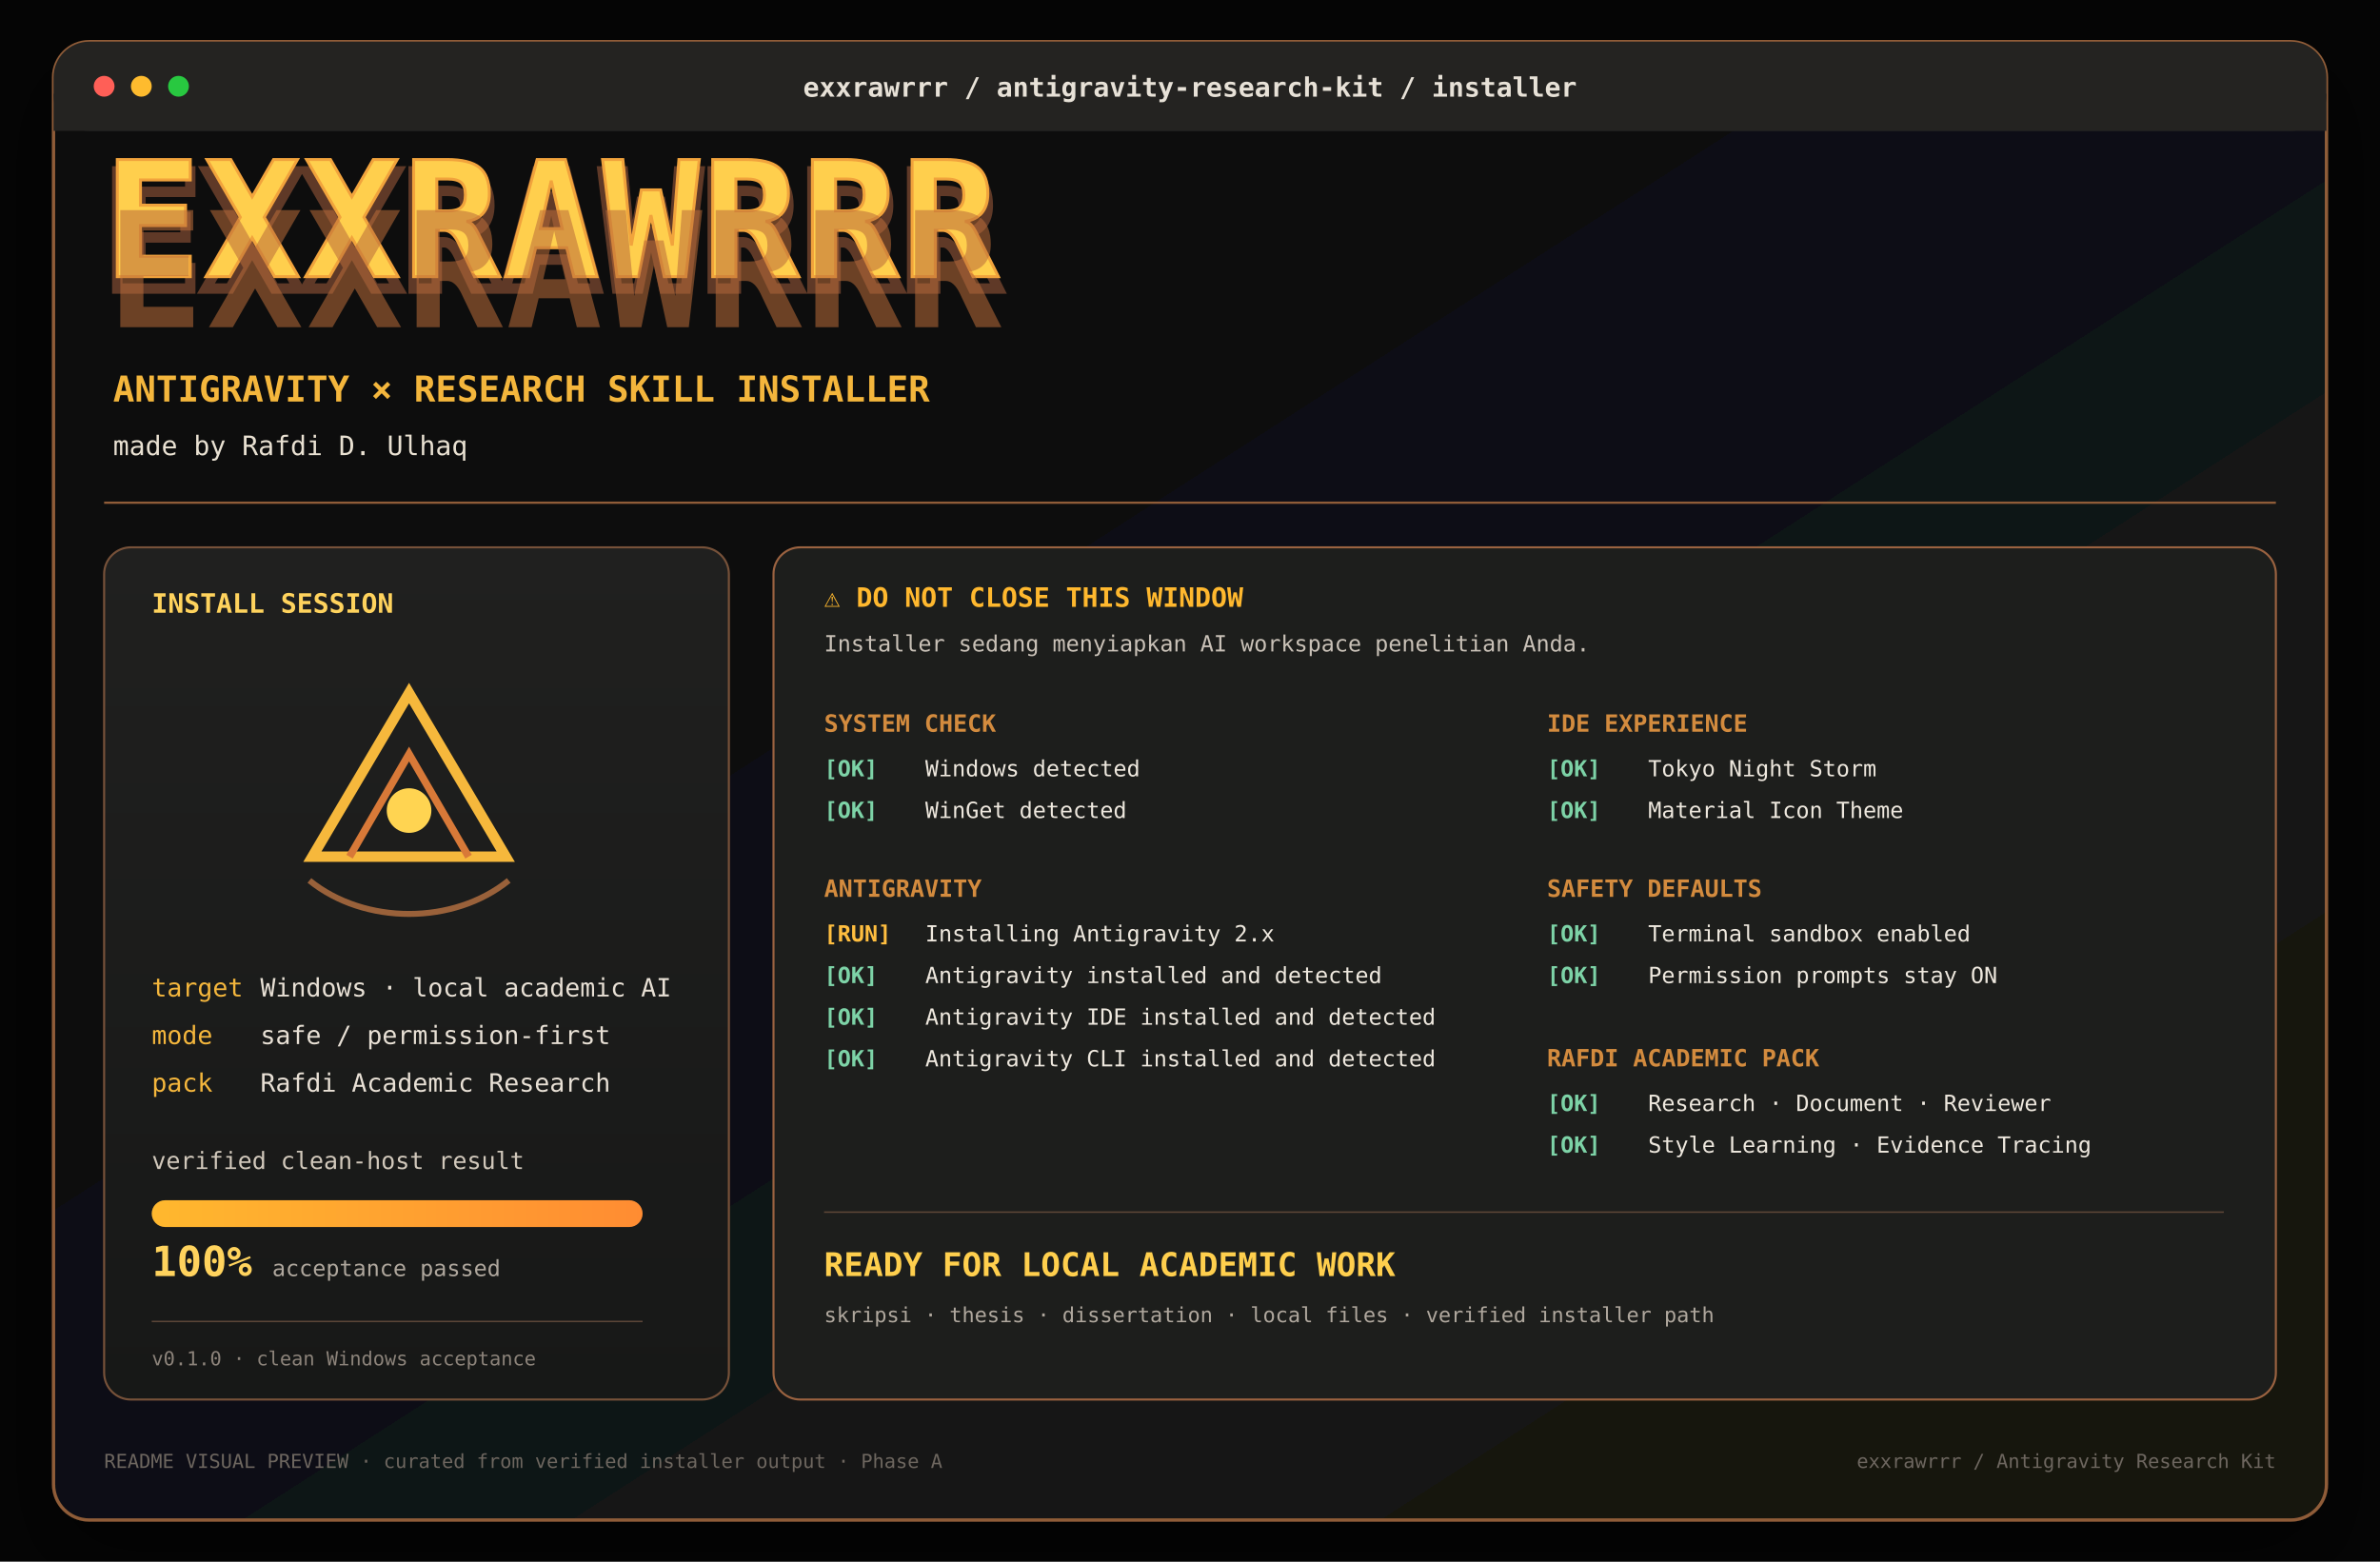
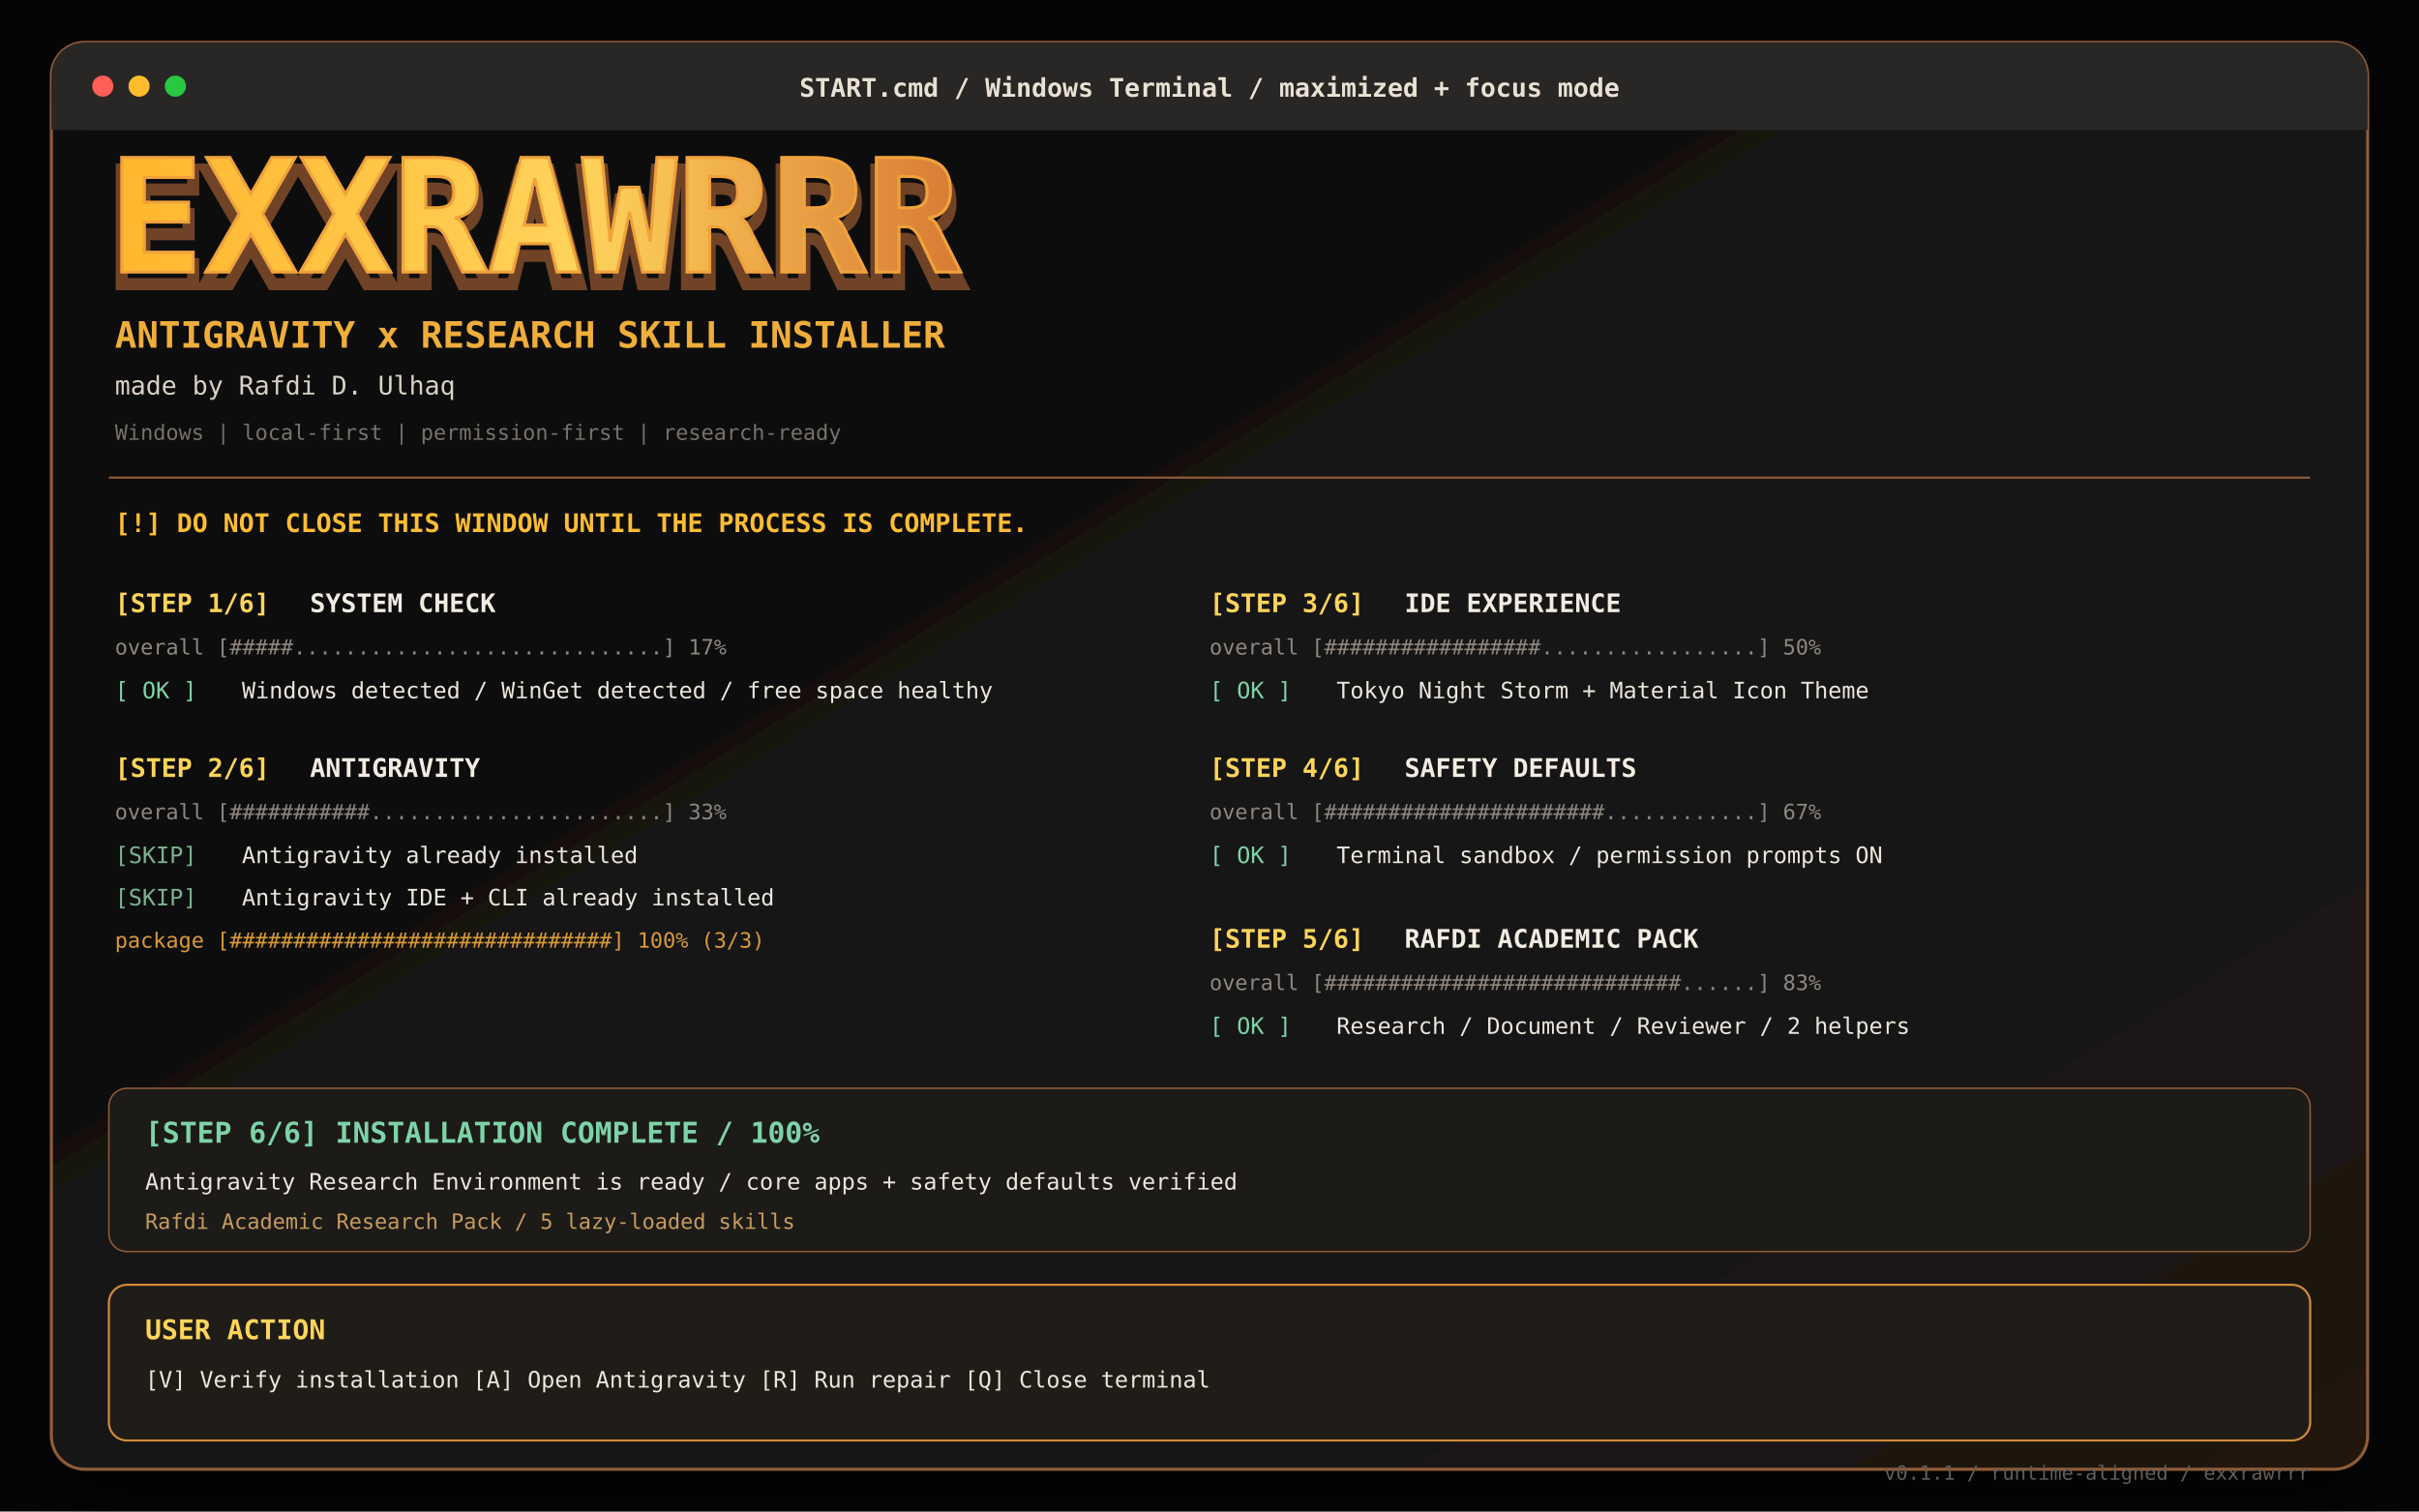
- <svg xmlns="http://www.w3.org/2000/svg" width="1600" height="1050" viewBox="0 0 1600 1050">
+ <svg xmlns="http://www.w3.org/2000/svg" width="1600" height="1000" viewBox="0 0 1600 1000">
  <defs>
-     <linearGradient id="page" x1="0" y1="0" x2="1" y2="1">
-       <stop offset="0%" stop-color="#090A0C" />
-       <stop offset="58%" stop-color="#111214" />
-       <stop offset="100%" stop-color="#17130F" />
-     </linearGradient>
-     <linearGradient id="panel" x1="0" y1="0" x2="0" y2="1">
-       <stop offset="0%" stop-color="#20201F" />
-       <stop offset="100%" stop-color="#171817" />
+     <linearGradient id="bg" x1="0" y1="0" x2="1" y2="1">
+       <stop offset="0%" stop-color="#0b0c0d" />
+       <stop offset="72%" stop-color="#171615" />
+       <stop offset="100%" stop-color="#21170f" />
    </linearGradient>
    <linearGradient id="gold" x1="0" y1="0" x2="1" y2="0">
-       <stop offset="0%" stop-color="#FFC94A" />
-       <stop offset="48%" stop-color="#FFD966" />
-       <stop offset="100%" stop-color="#D98B3A" />
-     </linearGradient>
-     <linearGradient id="bar" x1="0" y1="0" x2="1" y2="0">
-       <stop offset="0%" stop-color="#FFB82E" />
-       <stop offset="100%" stop-color="#FF8C32" />
+       <stop offset="0%" stop-color="#ffb72e" />
+       <stop offset="55%" stop-color="#ffd35b" />
+       <stop offset="100%" stop-color="#d87b35" />
    </linearGradient>
    <filter id="shadow" x="-20%" y="-20%" width="140%" height="150%">
-       <feDropShadow dx="0" dy="24" stdDeviation="28" flood-color="#000000" flood-opacity=".55" />
-     </filter>
-     <filter id="glow" x="-30%" y="-30%" width="160%" height="160%">
-       <feGaussianBlur stdDeviation="7" result="b" />
-       <feMerge>
-         <feMergeNode in="b" />
-         <feMergeNode in="SourceGraphic" />
-       </feMerge>
+       <feDropShadow dx="0" dy="20" stdDeviation="24" flood-color="#000" flood-opacity=".55" />
    </filter>
  </defs>
-   <rect width="1600" height="1050" fill="#050505" />
-   <rect x="36" y="28" width="1528" height="994" rx="24" fill="url(#page)" stroke="#8F5C38" stroke-width="2.2" filter="url(#shadow)" />
-   <rect x="36" y="28" width="1528" height="60" rx="24" fill="#242321" />
-   <rect x="36" y="63" width="1528" height="25" fill="#242321" />
-   <circle cx="70" cy="58" r="7" fill="#FF5F57" />
-   <circle cx="95" cy="58" r="7" fill="#FEBB2E" />
-   <circle cx="120" cy="58" r="7" fill="#28C840" />
-   <text x="800" y="65" text-anchor="middle" fill="#E7E1D7" font-family="Consolas, 'Cascadia Mono', monospace" font-size="18" font-weight="700">exxrawrrr / antigravity-research-kit / installer</text>
-   <g font-family="Consolas, 'Cascadia Mono', monospace" font-weight="900">
-     <text x="70" y="194" font-size="108" letter-spacing="2" fill="none" stroke="#5F3927" stroke-width="7">EXXRAWRRR</text>
-     <text x="70" y="186" font-size="108" letter-spacing="2" fill="#FFCF4D" stroke="#F1A33C" stroke-width="2">EXXRAWRRR</text>
-     <text x="72" y="220" font-size="108" letter-spacing="2" fill="#B96B39" opacity=".55">EXXRAWRRR</text>
+   <rect width="1600" height="1000" fill="#050505" />
+   <rect x="34" y="28" width="1532" height="944" rx="22" fill="url(#bg)" stroke="#8f5c38" stroke-width="2" filter="url(#shadow)" />
+   <rect x="34" y="28" width="1532" height="58" rx="22" fill="#282725" />
+   <rect x="34" y="61" width="1532" height="25" fill="#282725" />
+   <circle cx="68" cy="57" r="7" fill="#ff5f57" />
+   <circle cx="92" cy="57" r="7" fill="#febc2e" />
+   <circle cx="116" cy="57" r="7" fill="#28c840" />
+   <text x="800" y="64" text-anchor="middle" fill="#e9e1d4" font-family="Consolas,monospace" font-size="17" font-weight="700">START.cmd / Windows Terminal / maximized + focus mode</text>
+   <text x="72" y="188" fill="none" stroke="#704326" stroke-width="8" font-family="Consolas,monospace" font-size="104" font-weight="900">EXXRAWRRR</text>
+   <text x="72" y="180" fill="url(#gold)" stroke="#f0a23b" stroke-width="2" font-family="Consolas,monospace" font-size="104" font-weight="900">EXXRAWRRR</text>
+   <text x="76" y="230" fill="#efad3a" font-family="Consolas,monospace" font-size="24" font-weight="800">ANTIGRAVITY x RESEARCH SKILL INSTALLER</text>
+   <text x="76" y="261" fill="#d9d1c5" font-family="Consolas,monospace" font-size="17">made by Rafdi D. Ulhaq</text>
+   <text x="76" y="291" fill="#77716b" font-family="Consolas,monospace" font-size="14">Windows | local-first | permission-first | research-ready</text>
+   <line x1="72" y1="316" x2="1528" y2="316" stroke="#8f5c38" stroke-width="1.4" />
+   <text x="76" y="352" fill="#ffbd35" font-family="Consolas,monospace" font-size="17" font-weight="900">[!] DO NOT CLOSE THIS WINDOW UNTIL THE PROCESS IS COMPLETE.</text>
+   <g font-family="Consolas,monospace">
+     <text x="76" y="405" fill="#ffd45a" font-size="17" font-weight="900">[STEP 1/6]</text>
+     <text x="205" y="405" fill="#f2ece3" font-size="17" font-weight="800">SYSTEM CHECK</text>
+     <text x="76" y="433" fill="#8f877f" font-size="14">overall  [#####.............................]  17%</text>
+     <text x="76" y="462" fill="#7dd3a7" font-size="15">[ OK ]</text>
+     <text x="160" y="462" fill="#ece6dd" font-size="15">Windows detected / WinGet detected / free space healthy</text>
+     <text x="76" y="514" fill="#ffd45a" font-size="17" font-weight="900">[STEP 2/6]</text>
+     <text x="205" y="514" fill="#f2ece3" font-size="17" font-weight="800">ANTIGRAVITY</text>
+     <text x="76" y="542" fill="#8f877f" font-size="14">overall  [###########.......................]  33%</text>
+     <text x="76" y="571" fill="#7bb28f" font-size="15">[SKIP]</text>
+     <text x="160" y="571" fill="#ece6dd" font-size="15">Antigravity already installed</text>
+     <text x="76" y="599" fill="#7bb28f" font-size="15">[SKIP]</text>
+     <text x="160" y="599" fill="#ece6dd" font-size="15">Antigravity IDE + CLI already installed</text>
+     <text x="76" y="627" fill="#d99a37" font-size="14">package  [##############################] 100% (3/3)</text>
+     <text x="800" y="405" fill="#ffd45a" font-size="17" font-weight="900">[STEP 3/6]</text>
+     <text x="929" y="405" fill="#f2ece3" font-size="17" font-weight="800">IDE EXPERIENCE</text>
+     <text x="800" y="433" fill="#8f877f" font-size="14">overall  [#################.................]  50%</text>
+     <text x="800" y="462" fill="#7dd3a7" font-size="15">[ OK ]</text>
+     <text x="884" y="462" fill="#ece6dd" font-size="15">Tokyo Night Storm + Material Icon Theme</text>
+     <text x="800" y="514" fill="#ffd45a" font-size="17" font-weight="900">[STEP 4/6]</text>
+     <text x="929" y="514" fill="#f2ece3" font-size="17" font-weight="800">SAFETY DEFAULTS</text>
+     <text x="800" y="542" fill="#8f877f" font-size="14">overall  [######################............]  67%</text>
+     <text x="800" y="571" fill="#7dd3a7" font-size="15">[ OK ]</text>
+     <text x="884" y="571" fill="#ece6dd" font-size="15">Terminal sandbox / permission prompts ON</text>
+     <text x="800" y="627" fill="#ffd45a" font-size="17" font-weight="900">[STEP 5/6]</text>
+     <text x="929" y="627" fill="#f2ece3" font-size="17" font-weight="800">RAFDI ACADEMIC PACK</text>
+     <text x="800" y="655" fill="#8f877f" font-size="14">overall  [############################......]  83%</text>
+     <text x="800" y="684" fill="#7dd3a7" font-size="15">[ OK ]</text>
+     <text x="884" y="684" fill="#ece6dd" font-size="15">Research / Document / Reviewer / 2 helpers</text>
  </g>
-   <text x="76" y="270" fill="#F4B63C" font-family="Consolas, 'Cascadia Mono', monospace" font-size="24" font-weight="800">ANTIGRAVITY × RESEARCH SKILL INSTALLER</text>
-   <text x="76" y="306" fill="#E9E1D2" font-family="Consolas, 'Cascadia Mono', monospace" font-size="18">made by Rafdi D. Ulhaq</text>
-   <line x1="70" y1="338" x2="1530" y2="338" stroke="#8F5C38" stroke-width="1.5" />
-   <rect x="70" y="368" width="420" height="573" rx="18" fill="url(#panel)" stroke="#765139" stroke-width="1.4" />
-   <text x="102" y="412" fill="#FFD35D" font-family="Consolas, 'Cascadia Mono', monospace" font-size="18" font-weight="800">INSTALL SESSION</text>
-   <g transform="translate(165 458)">
-     <path d="M45 118 L110 8 L175 118 Z" fill="none" stroke="#F6B83C" stroke-width="7" />
-     <path d="M70 118 L110 49 L150 118" fill="none" stroke="#D87938" stroke-width="5" />
-     <circle cx="110" cy="87" r="15" fill="#FFD451" />
-     <path d="M43 134 C80 164,140 164,177 134" fill="none" stroke="#99613A" stroke-width="4" />
-   </g>
-   <text x="102" y="670" fill="#F4B63C" font-family="Consolas, 'Cascadia Mono', monospace" font-size="17">target</text>
-   <text x="175" y="670" fill="#E8E0D5" font-family="Consolas, 'Cascadia Mono', monospace" font-size="17">Windows · local academic AI</text>
-   <text x="102" y="702" fill="#F4B63C" font-family="Consolas, 'Cascadia Mono', monospace" font-size="17">mode</text>
-   <text x="175" y="702" fill="#E8E0D5" font-family="Consolas, 'Cascadia Mono', monospace" font-size="17">safe / permission-first</text>
-   <text x="102" y="734" fill="#F4B63C" font-family="Consolas, 'Cascadia Mono', monospace" font-size="17">pack</text>
-   <text x="175" y="734" fill="#E8E0D5" font-family="Consolas, 'Cascadia Mono', monospace" font-size="17">Rafdi Academic Research</text>
-   <text x="102" y="786" fill="#D1C8BB" font-family="Consolas, 'Cascadia Mono', monospace" font-size="16">verified clean-host result</text>
-   <rect x="102" y="807" width="330" height="18" rx="9" fill="#3A3029" />
-   <rect x="102" y="807" width="330" height="18" rx="9" fill="url(#bar)" />
-   <text x="102" y="858" fill="#FFD35D" font-family="Consolas, 'Cascadia Mono', monospace" font-size="28" font-weight="900">100%</text>
-   <text x="183" y="858" fill="#AFA79D" font-family="Consolas, 'Cascadia Mono', monospace" font-size="15">acceptance passed</text>
-   <rect x="102" y="888" width="330" height="1" fill="#5A4638" />
-   <text x="102" y="918" fill="#8C837A" font-family="Consolas, 'Cascadia Mono', monospace" font-size="13">v0.1.0 · clean Windows acceptance</text>
-   <rect x="520" y="368" width="1010" height="573" rx="18" fill="#1D1E1C" stroke="#9A6240" stroke-width="1.4" />
-   <text x="554" y="408" fill="#FFB82E" font-family="Consolas, 'Cascadia Mono', monospace" font-size="18" font-weight="900">⚠ DO NOT CLOSE THIS WINDOW</text>
-   <text x="554" y="438" fill="#C9C1B7" font-family="Consolas, 'Cascadia Mono', monospace" font-size="15">Installer sedang menyiapkan AI workspace penelitian Anda.</text>
-   <g font-family="Consolas, 'Cascadia Mono', monospace">
-     <text x="554" y="492" fill="#D38B3E" font-size="16" font-weight="900">SYSTEM CHECK</text>
-     <text x="554" y="522" fill="#7DD3A7" font-size="15" font-weight="800">[OK]</text>
-     <text x="622" y="522" fill="#EEE8DE" font-size="15">Windows detected</text>
-     <text x="554" y="550" fill="#7DD3A7" font-size="15" font-weight="800">[OK]</text>
-     <text x="622" y="550" fill="#EEE8DE" font-size="15">WinGet detected</text>
-     <text x="554" y="603" fill="#D38B3E" font-size="16" font-weight="900">ANTIGRAVITY</text>
-     <text x="554" y="633" fill="#FFBE3F" font-size="15" font-weight="800">[RUN]</text>
-     <text x="622" y="633" fill="#EEE8DE" font-size="15">Installing Antigravity 2.x</text>
-     <text x="554" y="661" fill="#7DD3A7" font-size="15" font-weight="800">[OK]</text>
-     <text x="622" y="661" fill="#EEE8DE" font-size="15">Antigravity installed and detected</text>
-     <text x="554" y="689" fill="#7DD3A7" font-size="15" font-weight="800">[OK]</text>
-     <text x="622" y="689" fill="#EEE8DE" font-size="15">Antigravity IDE installed and detected</text>
-     <text x="554" y="717" fill="#7DD3A7" font-size="15" font-weight="800">[OK]</text>
-     <text x="622" y="717" fill="#EEE8DE" font-size="15">Antigravity CLI installed and detected</text>
-     <text x="1040" y="492" fill="#D38B3E" font-size="16" font-weight="900">IDE EXPERIENCE</text>
-     <text x="1040" y="522" fill="#7DD3A7" font-size="15" font-weight="800">[OK]</text>
-     <text x="1108" y="522" fill="#EEE8DE" font-size="15">Tokyo Night Storm</text>
-     <text x="1040" y="550" fill="#7DD3A7" font-size="15" font-weight="800">[OK]</text>
-     <text x="1108" y="550" fill="#EEE8DE" font-size="15">Material Icon Theme</text>
-     <text x="1040" y="603" fill="#D38B3E" font-size="16" font-weight="900">SAFETY DEFAULTS</text>
-     <text x="1040" y="633" fill="#7DD3A7" font-size="15" font-weight="800">[OK]</text>
-     <text x="1108" y="633" fill="#EEE8DE" font-size="15">Terminal sandbox enabled</text>
-     <text x="1040" y="661" fill="#7DD3A7" font-size="15" font-weight="800">[OK]</text>
-     <text x="1108" y="661" fill="#EEE8DE" font-size="15">Permission prompts stay ON</text>
-     <text x="1040" y="717" fill="#D38B3E" font-size="16" font-weight="900">RAFDI ACADEMIC PACK</text>
-     <text x="1040" y="747" fill="#7DD3A7" font-size="15" font-weight="800">[OK]</text>
-     <text x="1108" y="747" fill="#EEE8DE" font-size="15">Research · Document · Reviewer</text>
-     <text x="1040" y="775" fill="#7DD3A7" font-size="15" font-weight="800">[OK]</text>
-     <text x="1108" y="775" fill="#EEE8DE" font-size="15">Style Learning · Evidence Tracing</text>
-     <line x1="554" y1="815" x2="1495" y2="815" stroke="#5D4636" stroke-width="1" />
-     <text x="554" y="858" fill="#FFCF4D" font-size="22" font-weight="900">READY FOR LOCAL ACADEMIC WORK</text>
-     <text x="554" y="889" fill="#AFA79D" font-size="14">skripsi · thesis · dissertation · local files · verified installer path</text>
-   </g>
-   <text x="70" y="987" fill="#6D665F" font-family="Consolas, 'Cascadia Mono', monospace" font-size="13">README VISUAL PREVIEW · curated from verified installer output · Phase A</text>
-   <text x="1530" y="987" text-anchor="end" fill="#6D665F" font-family="Consolas, 'Cascadia Mono', monospace" font-size="13">exxrawrrr / Antigravity Research Kit</text>
+   <rect x="72" y="720" width="1456" height="108" rx="12" fill="#1c1b18" stroke="#8f5c38" />
+   <text x="96" y="756" fill="#7dd3a7" font-family="Consolas,monospace" font-size="19" font-weight="900">[STEP 6/6] INSTALLATION COMPLETE / 100%</text>
+   <text x="96" y="787" fill="#ece6dd" font-family="Consolas,monospace" font-size="15">Antigravity Research Environment is ready / core apps + safety defaults verified</text>
+   <text x="96" y="813" fill="#c79b5e" font-family="Consolas,monospace" font-size="14">Rafdi Academic Research Pack / 5 lazy-loaded skills</text>
+   <rect x="72" y="850" width="1456" height="103" rx="12" fill="#201d18" stroke="#d18b39" stroke-width="1.4" />
+   <text x="96" y="886" fill="#ffd45a" font-family="Consolas,monospace" font-size="18" font-weight="900">USER ACTION</text>
+   <text x="96" y="918" fill="#ece6dd" font-family="Consolas,monospace" font-size="15">[V] Verify installation     [A] Open Antigravity     [R] Run repair     [Q] Close terminal</text>
+   <text x="1528" y="979" text-anchor="end" fill="#625d58" font-family="Consolas,monospace" font-size="13">v0.1.1 / runtime-aligned / exxrawrrr</text>
</svg>
